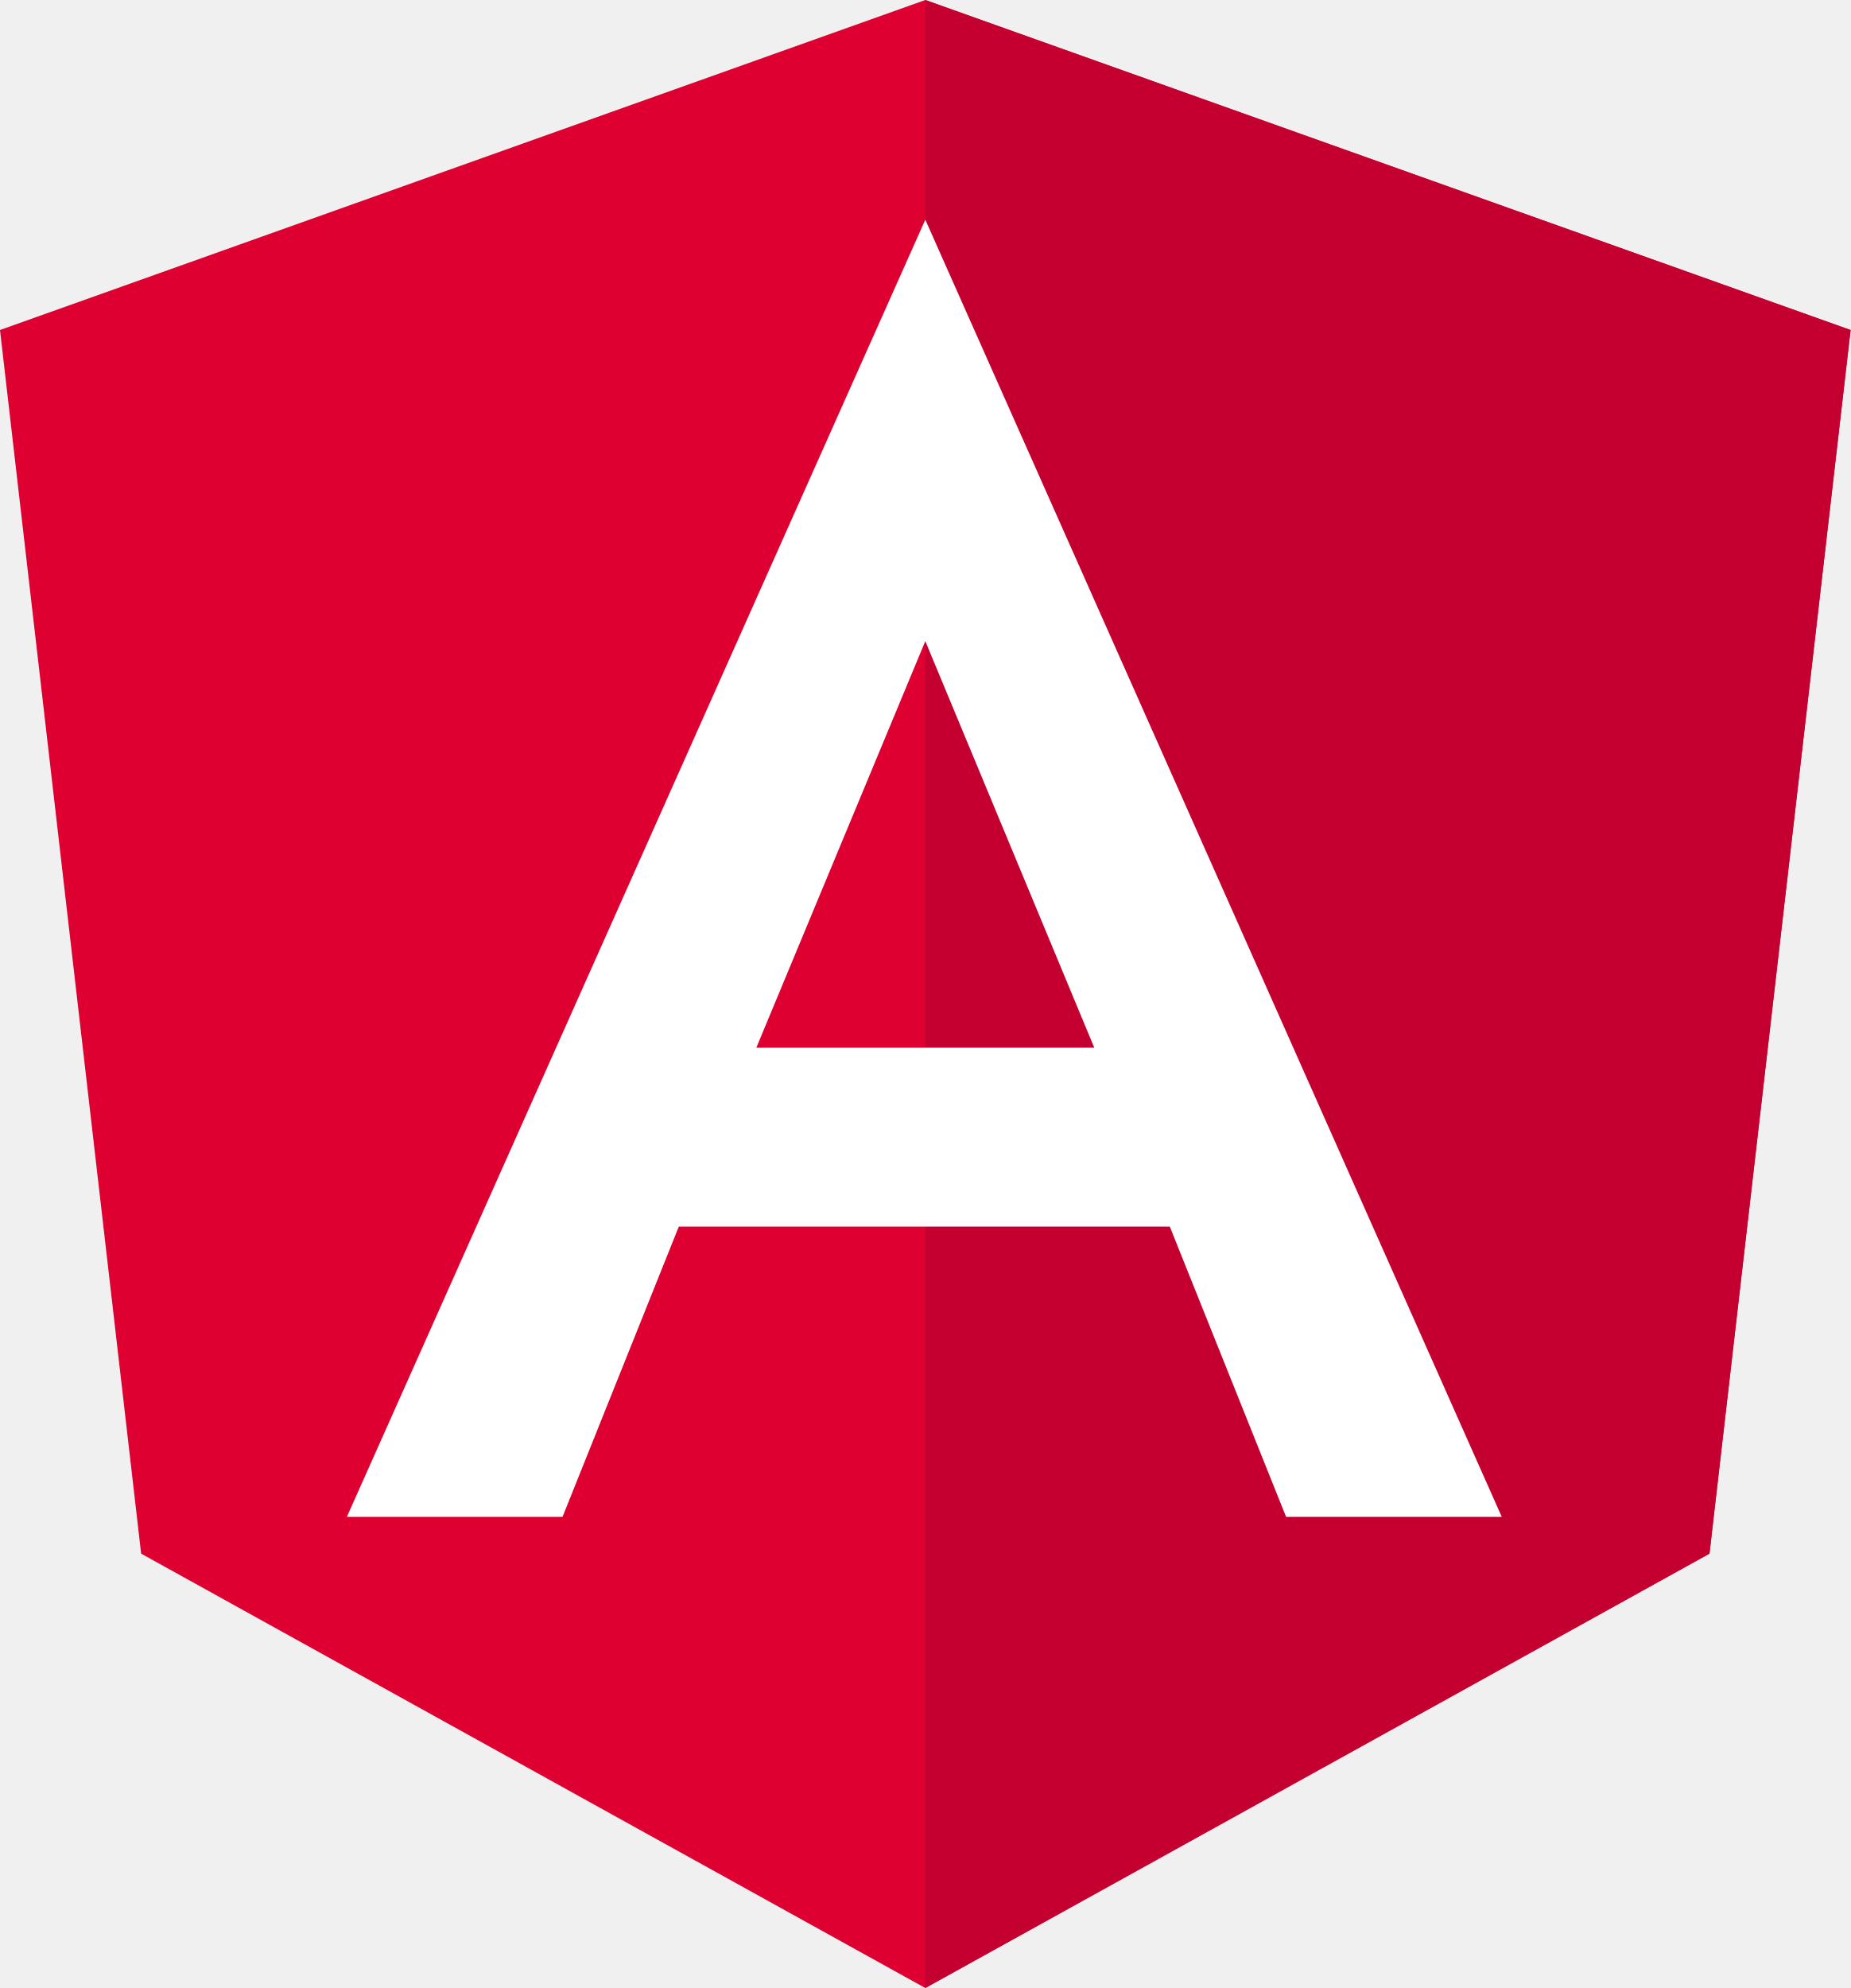
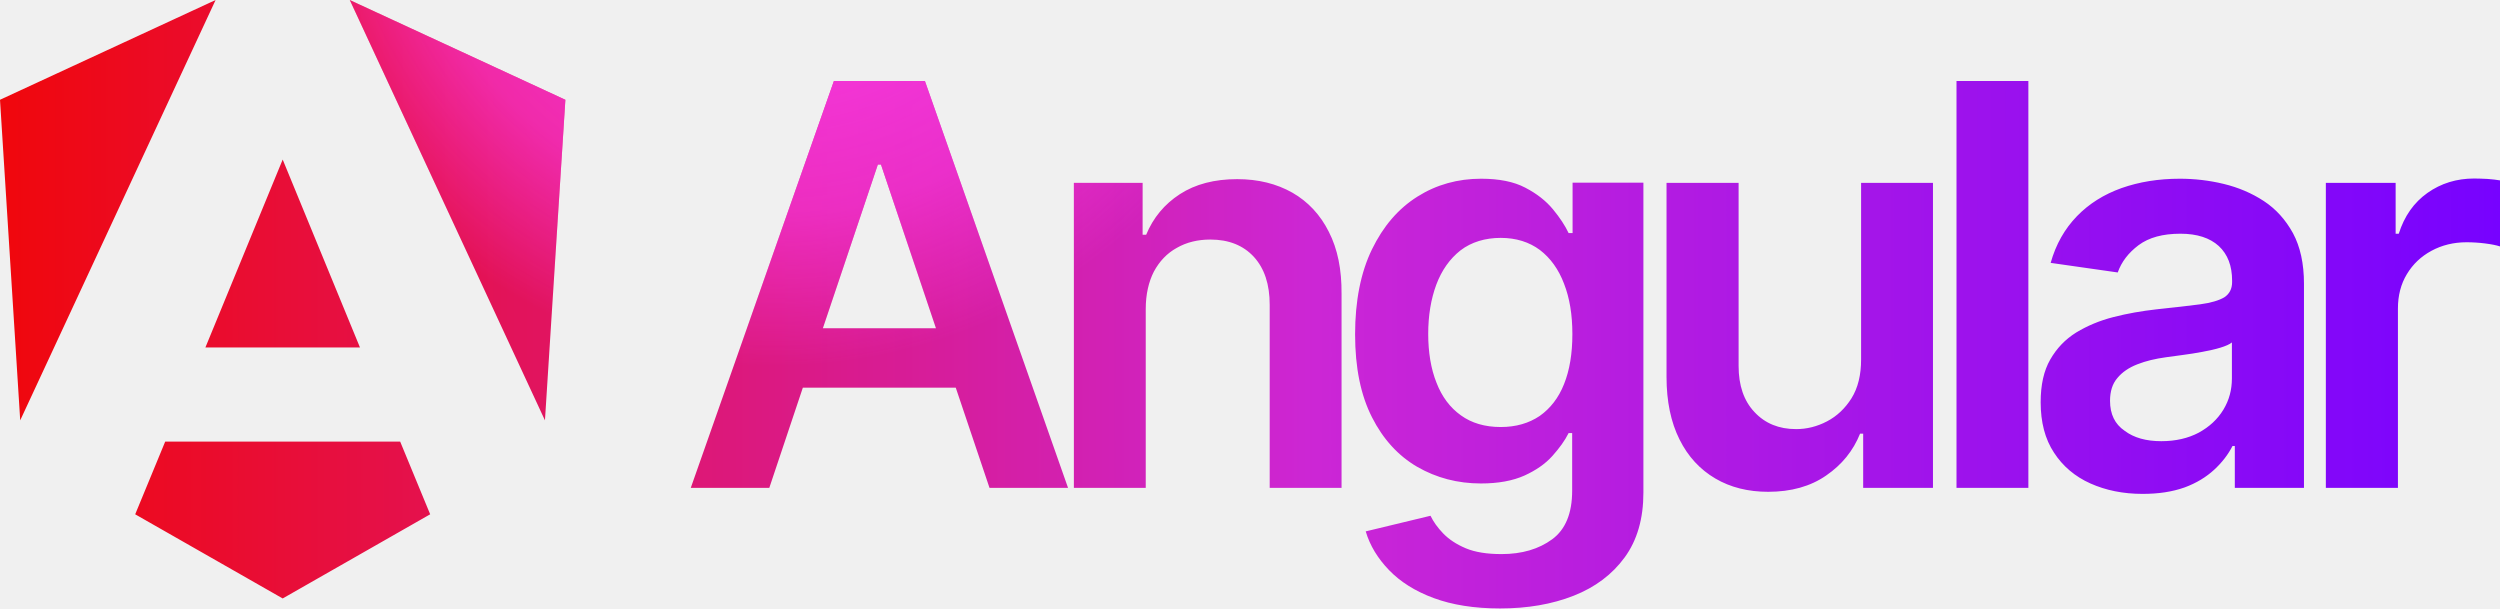
- <svg xmlns="http://www.w3.org/2000/svg" enable-background="new 0 0 250 250" viewBox="31.90 30.00 186.20 200.00" width="100">
-   <path d="m125 30-93.1 33.2 14.2 123.1 78.9 43.7 78.9-43.7 14.2-123.1z" fill="#dd0031" />
-   <path d="m125 30v22.2-.1 101.3 76.6l78.9-43.7 14.2-123.1z" fill="#c3002f" />
-   <path d="m125 52.1-58.2 130.5h21.7l11.7-29.2h49.4l11.7 29.2h21.7zm17 83.3h-34l17-40.9z" fill="#fff" />
+ <svg xmlns="http://www.w3.org/2000/svg" fill="none" viewBox="0 0 982 239">
+   <g clip-path="url(#a)">
+     <path fill="url(#b)" d="M388.676 191.625h30.849L363.31 31.828h-35.758l-56.215 159.797h30.848l13.174-39.356h60.061l13.256 39.356Zm-65.461-62.675 21.602-64.311h1.227l21.603 64.311h-44.432Zm126.831-7.527v70.202h-28.23V71.839h27.002v20.374h1.392c2.782-6.71 7.2-12.028 13.255-15.956 6.056-3.927 13.584-5.89 22.503-5.89 8.264 0 15.465 1.8 21.684 5.318 6.137 3.518 10.964 8.673 14.319 15.382 3.437 6.71 5.074 14.81 4.992 24.383v76.175h-28.23v-71.92c0-8.019-2.046-14.237-6.219-18.819-4.173-4.5-9.819-6.791-17.102-6.791-4.91 0-9.328 1.063-13.174 3.272-3.846 2.128-6.792 5.237-9.001 9.328-2.046 4.009-3.191 8.918-3.191 14.728ZM589.233 239c-10.147 0-18.82-1.391-26.103-4.091-7.282-2.7-13.092-6.382-17.511-10.964-4.418-4.582-7.528-9.655-9.164-15.219l25.448-6.136c1.145 2.372 2.782 4.663 4.991 6.954 2.209 2.291 5.155 4.255 8.837 5.81 3.683 1.554 8.428 2.291 14.074 2.291 8.019 0 14.647-1.964 19.884-5.81 5.237-3.845 7.856-10.227 7.856-19.064v-22.665h-1.391c-1.473 2.946-3.601 5.892-6.383 9.001-2.782 3.109-6.464 5.645-10.965 7.691-4.582 2.046-10.228 3.109-17.101 3.109-9.165 0-17.511-2.209-25.039-6.545-7.446-4.337-13.42-10.883-17.757-19.474-4.418-8.673-6.628-19.473-6.628-32.565 0-13.091 2.21-24.301 6.628-33.383 4.419-9.082 10.311-15.955 17.839-20.7 7.528-4.746 15.874-7.037 25.038-7.037 7.038 0 12.847 1.145 17.348 3.518 4.582 2.373 8.182 5.236 10.883 8.51 2.7 3.272 4.746 6.382 6.137 9.327h1.554v-19.8h27.821v121.749c0 10.228-2.454 18.737-7.364 25.447-4.91 6.709-11.538 11.7-20.048 15.055-8.509 3.355-18.165 4.991-28.884 4.991Zm.245-71.266c5.974 0 11.047-1.473 15.302-4.337 4.173-2.945 7.446-7.118 9.573-12.519 2.21-5.482 3.274-12.027 3.274-19.637 0-7.609-1.064-14.155-3.274-19.8-2.127-5.646-5.318-10.064-9.491-13.255-4.174-3.11-9.329-4.746-15.384-4.746s-11.537 1.636-15.792 4.91c-4.173 3.272-7.365 7.772-9.492 13.418-2.128 5.727-3.191 12.191-3.191 19.392 0 7.2 1.063 13.746 3.273 19.228 2.127 5.482 5.318 9.736 9.573 12.764 4.174 3.027 9.41 4.582 15.629 4.582Zm141.56-26.51V71.839h28.23v119.786h-27.412v-21.273h-1.227c-2.7 6.709-7.119 12.191-13.338 16.446-6.137 4.255-13.747 6.382-22.748 6.382-7.855 0-14.81-1.718-20.783-5.237-5.974-3.518-10.72-8.591-14.075-15.382-3.355-6.709-5.073-14.891-5.073-24.464V71.839h28.312v71.921c0 7.609 2.046 13.664 6.219 18.083 4.173 4.5 9.655 6.709 16.365 6.709 4.173 0 8.183-.982 12.111-3.028 3.927-2.045 7.118-5.072 9.655-9.082 2.537-4.091 3.764-9.164 3.764-15.218Zm65.707-109.395v159.796h-28.23V31.828h28.23Zm44.841 162.169c-7.61 0-14.402-1.391-20.457-4.091-6.055-2.7-10.883-6.791-14.32-12.109-3.518-5.319-5.237-11.946-5.237-19.801 0-6.791 1.228-12.355 3.765-16.773 2.536-4.419 5.891-7.937 10.228-10.637 4.337-2.619 9.164-4.664 14.647-6.055 5.4-1.391 11.046-2.373 16.856-3.027 7.037-.737 12.683-1.391 17.102-1.964 4.337-.573 7.528-1.555 9.574-2.782 1.963-1.309 3.027-3.273 3.027-5.973v-.491c0-5.891-1.718-10.391-5.237-13.664-3.518-3.191-8.51-4.828-15.056-4.828-6.955 0-12.356 1.473-16.447 4.5-4.01 3.028-6.71 6.546-8.183 10.719l-26.348-3.764c2.046-7.282 5.483-13.336 10.31-18.328 4.746-4.909 10.638-8.59 17.511-11.045 6.955-2.455 14.565-3.682 22.912-3.682 5.809 0 11.537.654 17.265 2.045s10.965 3.6 15.711 6.71c4.746 3.109 8.51 7.282 11.455 12.6 2.864 5.318 4.337 11.946 4.337 19.883v80.184h-27.166v-16.446h-.9c-1.719 3.355-4.091 6.464-7.201 9.328-3.109 2.864-6.955 5.237-11.619 6.955-4.828 1.718-10.229 2.536-16.529 2.536Zm7.364-20.701c5.646 0 10.556-1.145 14.729-3.354 4.173-2.291 7.364-5.237 9.655-9.001 2.292-3.763 3.355-7.854 3.355-12.273v-14.155c-.9.737-2.373 1.391-4.5 2.046-2.128.654-4.419 1.145-7.037 1.636-2.619.491-5.155.9-7.692 1.227-2.537.328-4.746.655-6.628.901-4.173.572-8.019 1.472-11.292 2.781-3.355 1.31-5.973 3.11-7.855 5.401-1.964 2.291-2.864 5.318-2.864 8.918 0 5.237 1.882 9.164 5.728 11.782 3.682 2.782 8.51 4.091 14.401 4.091Zm64.643 18.328V71.839h27.412v19.965h1.227c2.21-6.955 5.974-12.274 11.292-16.038 5.319-3.763 11.456-5.645 18.329-5.645 1.555 0 3.355.082 5.237.163 1.964.164 3.601.328 4.91.573v25.938c-1.227-.41-3.109-.819-5.646-1.146a58.815 58.815 0 0 0-7.446-.49c-5.155 0-9.738 1.145-13.829 3.354-4.091 2.209-7.282 5.236-9.655 9.164-2.373 3.927-3.519 8.427-3.519 13.5v70.448h-28.312ZM222.077 39.192l-8.019 125.923L137.387 0l84.69 39.192Zm-53.105 162.825-57.933 33.056-57.934-33.056 11.783-28.556h92.301l11.783 28.556ZM111.039 62.675l30.357 73.803H80.681l30.358-73.803ZM7.937 165.115 0 39.192 84.69 0 7.937 165.115Z" />
+     <path fill="url(#c)" d="M388.676 191.625h30.849L363.31 31.828h-35.758l-56.215 159.797h30.848l13.174-39.356h60.061l13.256 39.356Zm-65.461-62.675 21.602-64.311h1.227l21.603 64.311h-44.432Zm126.831-7.527v70.202h-28.23V71.839h27.002v20.374h1.392c2.782-6.71 7.2-12.028 13.255-15.956 6.056-3.927 13.584-5.89 22.503-5.89 8.264 0 15.465 1.8 21.684 5.318 6.137 3.518 10.964 8.673 14.319 15.382 3.437 6.71 5.074 14.81 4.992 24.383v76.175h-28.23v-71.92c0-8.019-2.046-14.237-6.219-18.819-4.173-4.5-9.819-6.791-17.102-6.791-4.91 0-9.328 1.063-13.174 3.272-3.846 2.128-6.792 5.237-9.001 9.328-2.046 4.009-3.191 8.918-3.191 14.728ZM589.233 239c-10.147 0-18.82-1.391-26.103-4.091-7.282-2.7-13.092-6.382-17.511-10.964-4.418-4.582-7.528-9.655-9.164-15.219l25.448-6.136c1.145 2.372 2.782 4.663 4.991 6.954 2.209 2.291 5.155 4.255 8.837 5.81 3.683 1.554 8.428 2.291 14.074 2.291 8.019 0 14.647-1.964 19.884-5.81 5.237-3.845 7.856-10.227 7.856-19.064v-22.665h-1.391c-1.473 2.946-3.601 5.892-6.383 9.001-2.782 3.109-6.464 5.645-10.965 7.691-4.582 2.046-10.228 3.109-17.101 3.109-9.165 0-17.511-2.209-25.039-6.545-7.446-4.337-13.42-10.883-17.757-19.474-4.418-8.673-6.628-19.473-6.628-32.565 0-13.091 2.21-24.301 6.628-33.383 4.419-9.082 10.311-15.955 17.839-20.7 7.528-4.746 15.874-7.037 25.038-7.037 7.038 0 12.847 1.145 17.348 3.518 4.582 2.373 8.182 5.236 10.883 8.51 2.7 3.272 4.746 6.382 6.137 9.327h1.554v-19.8h27.821v121.749c0 10.228-2.454 18.737-7.364 25.447-4.91 6.709-11.538 11.7-20.048 15.055-8.509 3.355-18.165 4.991-28.884 4.991Zm.245-71.266c5.974 0 11.047-1.473 15.302-4.337 4.173-2.945 7.446-7.118 9.573-12.519 2.21-5.482 3.274-12.027 3.274-19.637 0-7.609-1.064-14.155-3.274-19.8-2.127-5.646-5.318-10.064-9.491-13.255-4.174-3.11-9.329-4.746-15.384-4.746s-11.537 1.636-15.792 4.91c-4.173 3.272-7.365 7.772-9.492 13.418-2.128 5.727-3.191 12.191-3.191 19.392 0 7.2 1.063 13.746 3.273 19.228 2.127 5.482 5.318 9.736 9.573 12.764 4.174 3.027 9.41 4.582 15.629 4.582Zm141.56-26.51V71.839h28.23v119.786h-27.412v-21.273h-1.227c-2.7 6.709-7.119 12.191-13.338 16.446-6.137 4.255-13.747 6.382-22.748 6.382-7.855 0-14.81-1.718-20.783-5.237-5.974-3.518-10.72-8.591-14.075-15.382-3.355-6.709-5.073-14.891-5.073-24.464V71.839h28.312v71.921c0 7.609 2.046 13.664 6.219 18.083 4.173 4.5 9.655 6.709 16.365 6.709 4.173 0 8.183-.982 12.111-3.028 3.927-2.045 7.118-5.072 9.655-9.082 2.537-4.091 3.764-9.164 3.764-15.218Zm65.707-109.395v159.796h-28.23V31.828h28.23Zm44.841 162.169c-7.61 0-14.402-1.391-20.457-4.091-6.055-2.7-10.883-6.791-14.32-12.109-3.518-5.319-5.237-11.946-5.237-19.801 0-6.791 1.228-12.355 3.765-16.773 2.536-4.419 5.891-7.937 10.228-10.637 4.337-2.619 9.164-4.664 14.647-6.055 5.4-1.391 11.046-2.373 16.856-3.027 7.037-.737 12.683-1.391 17.102-1.964 4.337-.573 7.528-1.555 9.574-2.782 1.963-1.309 3.027-3.273 3.027-5.973v-.491c0-5.891-1.718-10.391-5.237-13.664-3.518-3.191-8.51-4.828-15.056-4.828-6.955 0-12.356 1.473-16.447 4.5-4.01 3.028-6.71 6.546-8.183 10.719l-26.348-3.764c2.046-7.282 5.483-13.336 10.31-18.328 4.746-4.909 10.638-8.59 17.511-11.045 6.955-2.455 14.565-3.682 22.912-3.682 5.809 0 11.537.654 17.265 2.045s10.965 3.6 15.711 6.71c4.746 3.109 8.51 7.282 11.455 12.6 2.864 5.318 4.337 11.946 4.337 19.883v80.184h-27.166v-16.446h-.9c-1.719 3.355-4.091 6.464-7.201 9.328-3.109 2.864-6.955 5.237-11.619 6.955-4.828 1.718-10.229 2.536-16.529 2.536Zm7.364-20.701c5.646 0 10.556-1.145 14.729-3.354 4.173-2.291 7.364-5.237 9.655-9.001 2.292-3.763 3.355-7.854 3.355-12.273v-14.155c-.9.737-2.373 1.391-4.5 2.046-2.128.654-4.419 1.145-7.037 1.636-2.619.491-5.155.9-7.692 1.227-2.537.328-4.746.655-6.628.901-4.173.572-8.019 1.472-11.292 2.781-3.355 1.31-5.973 3.11-7.855 5.401-1.964 2.291-2.864 5.318-2.864 8.918 0 5.237 1.882 9.164 5.728 11.782 3.682 2.782 8.51 4.091 14.401 4.091Zm64.643 18.328V71.839h27.412v19.965h1.227c2.21-6.955 5.974-12.274 11.292-16.038 5.319-3.763 11.456-5.645 18.329-5.645 1.555 0 3.355.082 5.237.163 1.964.164 3.601.328 4.91.573v25.938c-1.227-.41-3.109-.819-5.646-1.146a58.815 58.815 0 0 0-7.446-.49c-5.155 0-9.738 1.145-13.829 3.354-4.091 2.209-7.282 5.236-9.655 9.164-2.373 3.927-3.519 8.427-3.519 13.5v70.448h-28.312ZM222.077 39.192l-8.019 125.923L137.387 0l84.69 39.192Zm-53.105 162.825-57.933 33.056-57.934-33.056 11.783-28.556h92.301l11.783 28.556ZM111.039 62.675l30.357 73.803H80.681l30.358-73.803ZM7.937 165.115 0 39.192 84.69 0 7.937 165.115Z" />
+   </g>
+   <defs>
+     <radialGradient id="c" cx="0" cy="0" r="1" gradientTransform="rotate(118.122 171.182 60.81) scale(205.794)" gradientUnits="userSpaceOnUse">
+       <stop stop-color="#FF41F8" />
+       <stop offset=".707" stop-color="#FF41F8" stop-opacity=".5" />
+       <stop offset="1" stop-color="#FF41F8" stop-opacity="0" />
+     </radialGradient>
+     <linearGradient id="b" x1="0" x2="982" y1="192" y2="192" gradientUnits="userSpaceOnUse">
+       <stop stop-color="#F0060B" />
+       <stop offset="0" stop-color="#F0070C" />
+       <stop offset=".526" stop-color="#CC26D5" />
+       <stop offset="1" stop-color="#7702FF" />
+     </linearGradient>
+     <clipPath id="a">
+       <path fill="#fff" d="M0 0h982v239H0z" />
+     </clipPath>
+   </defs>
</svg>
